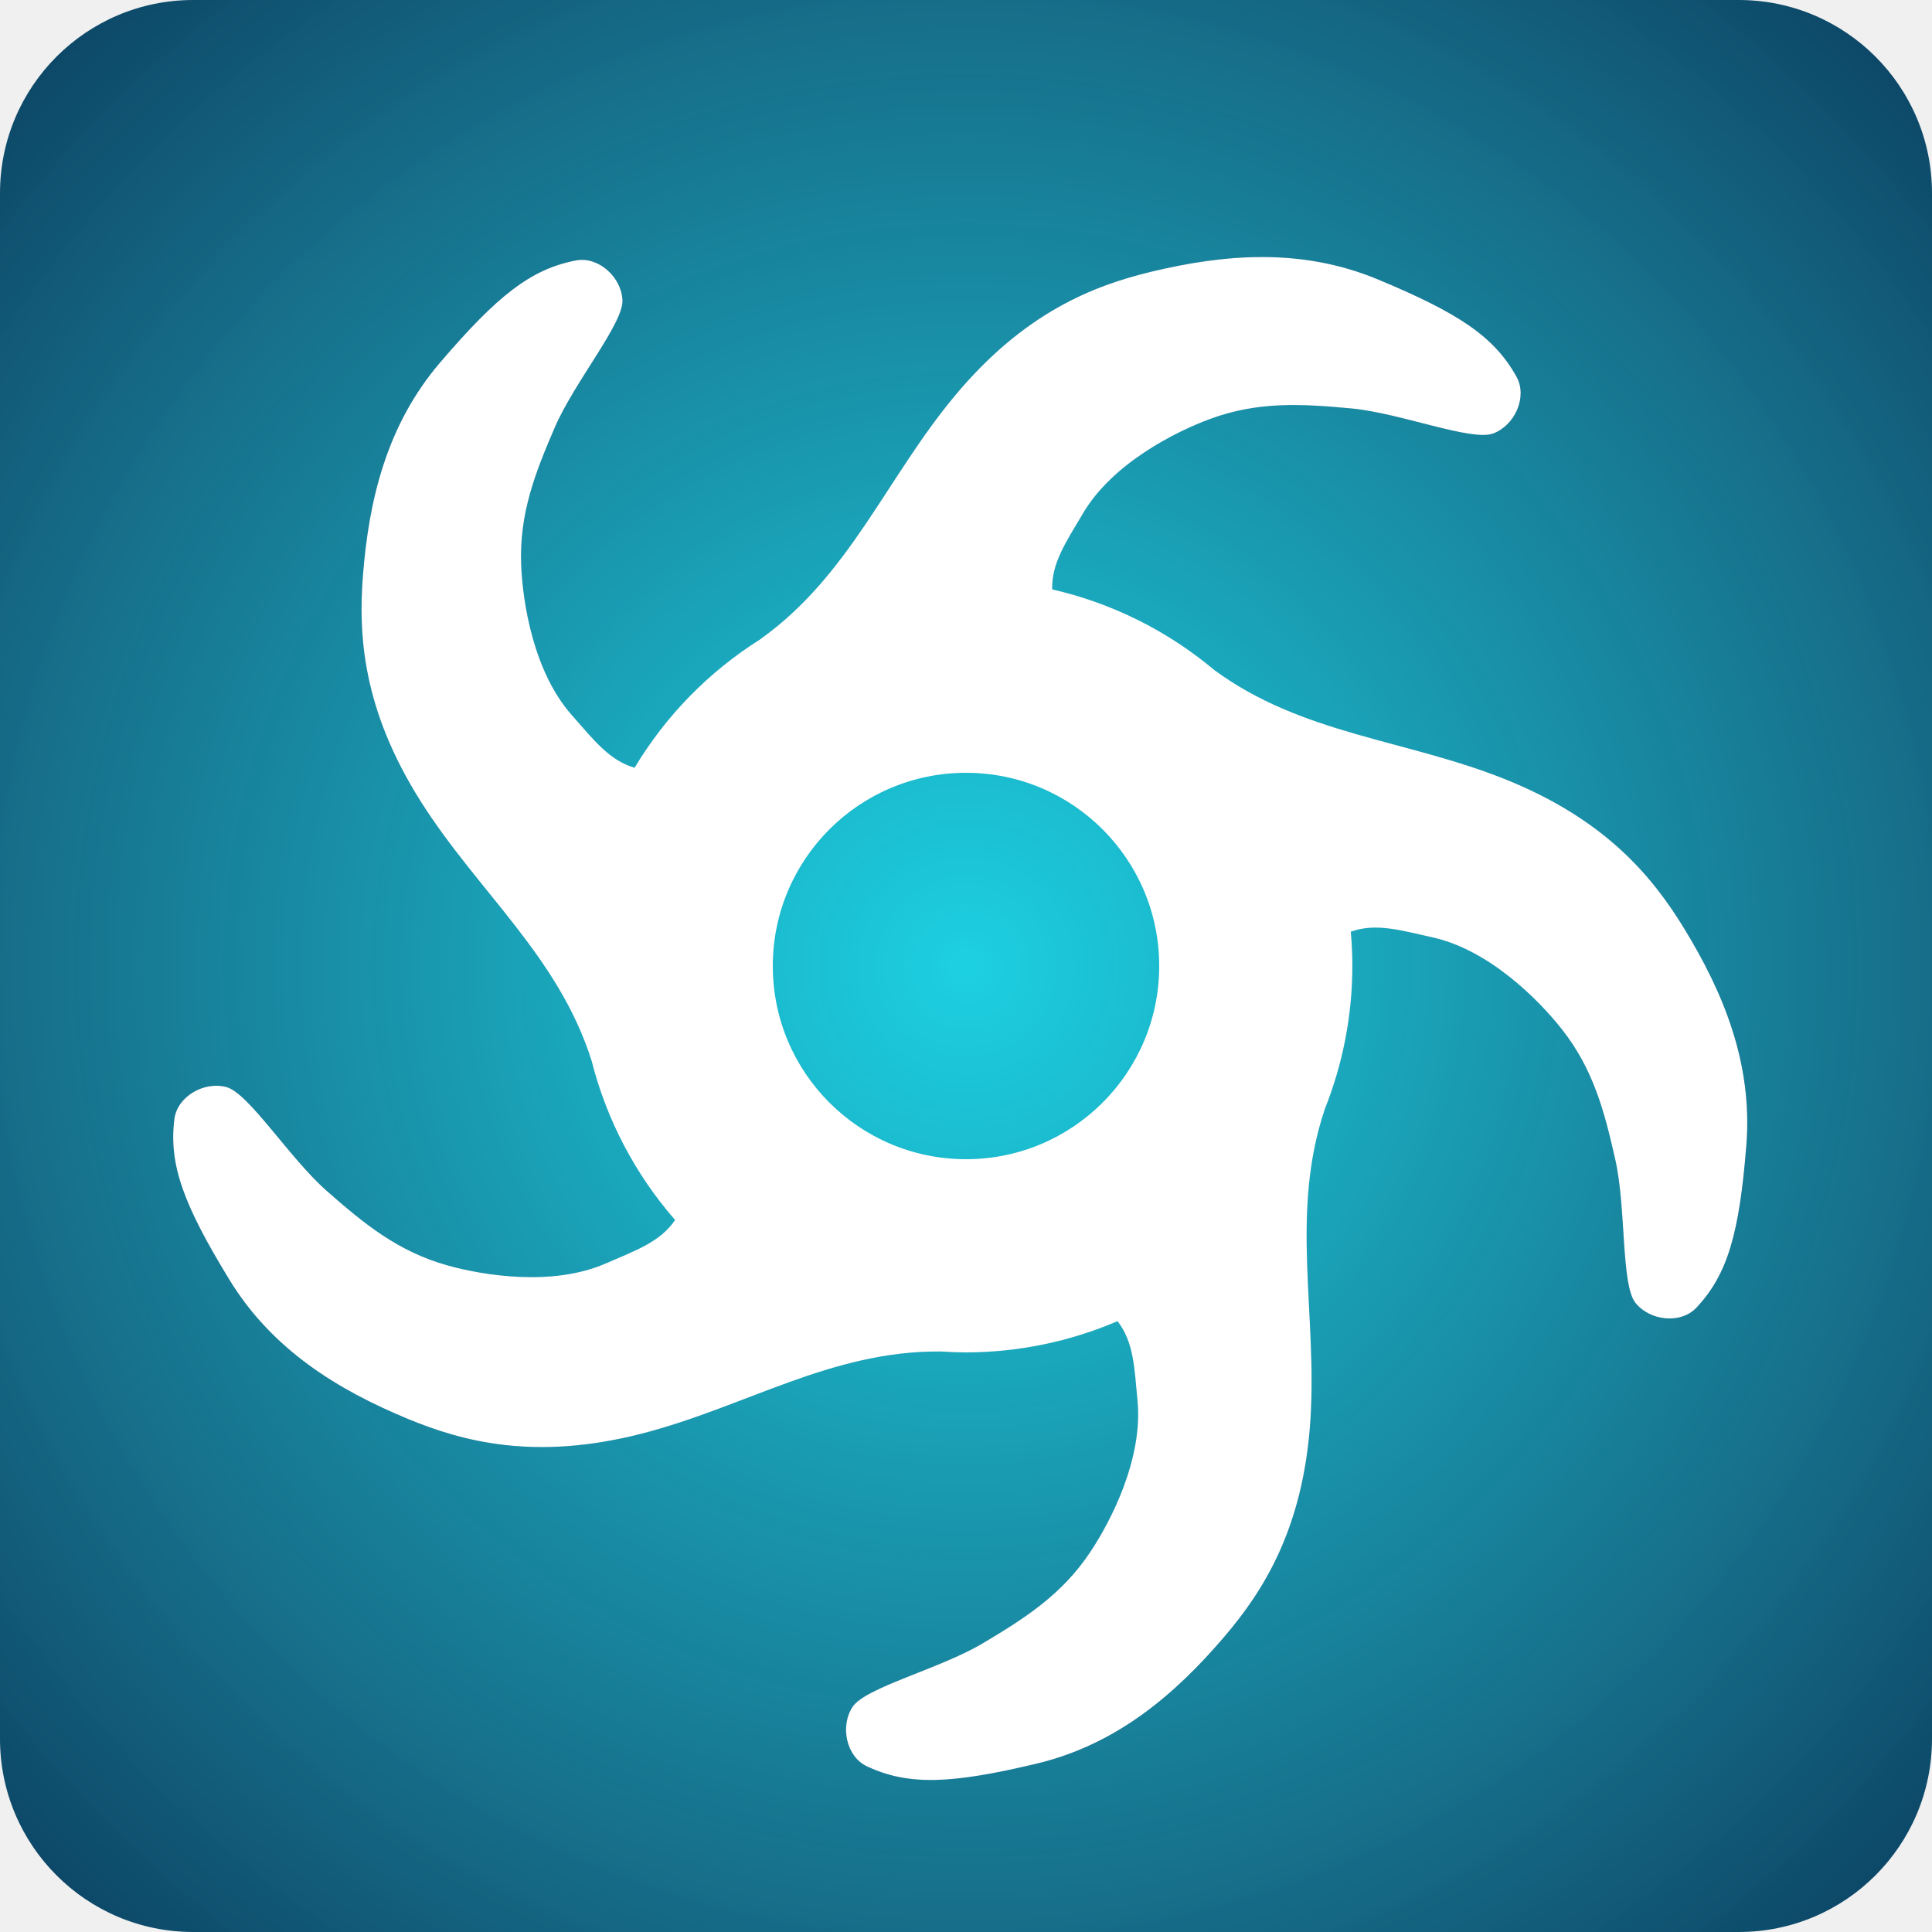
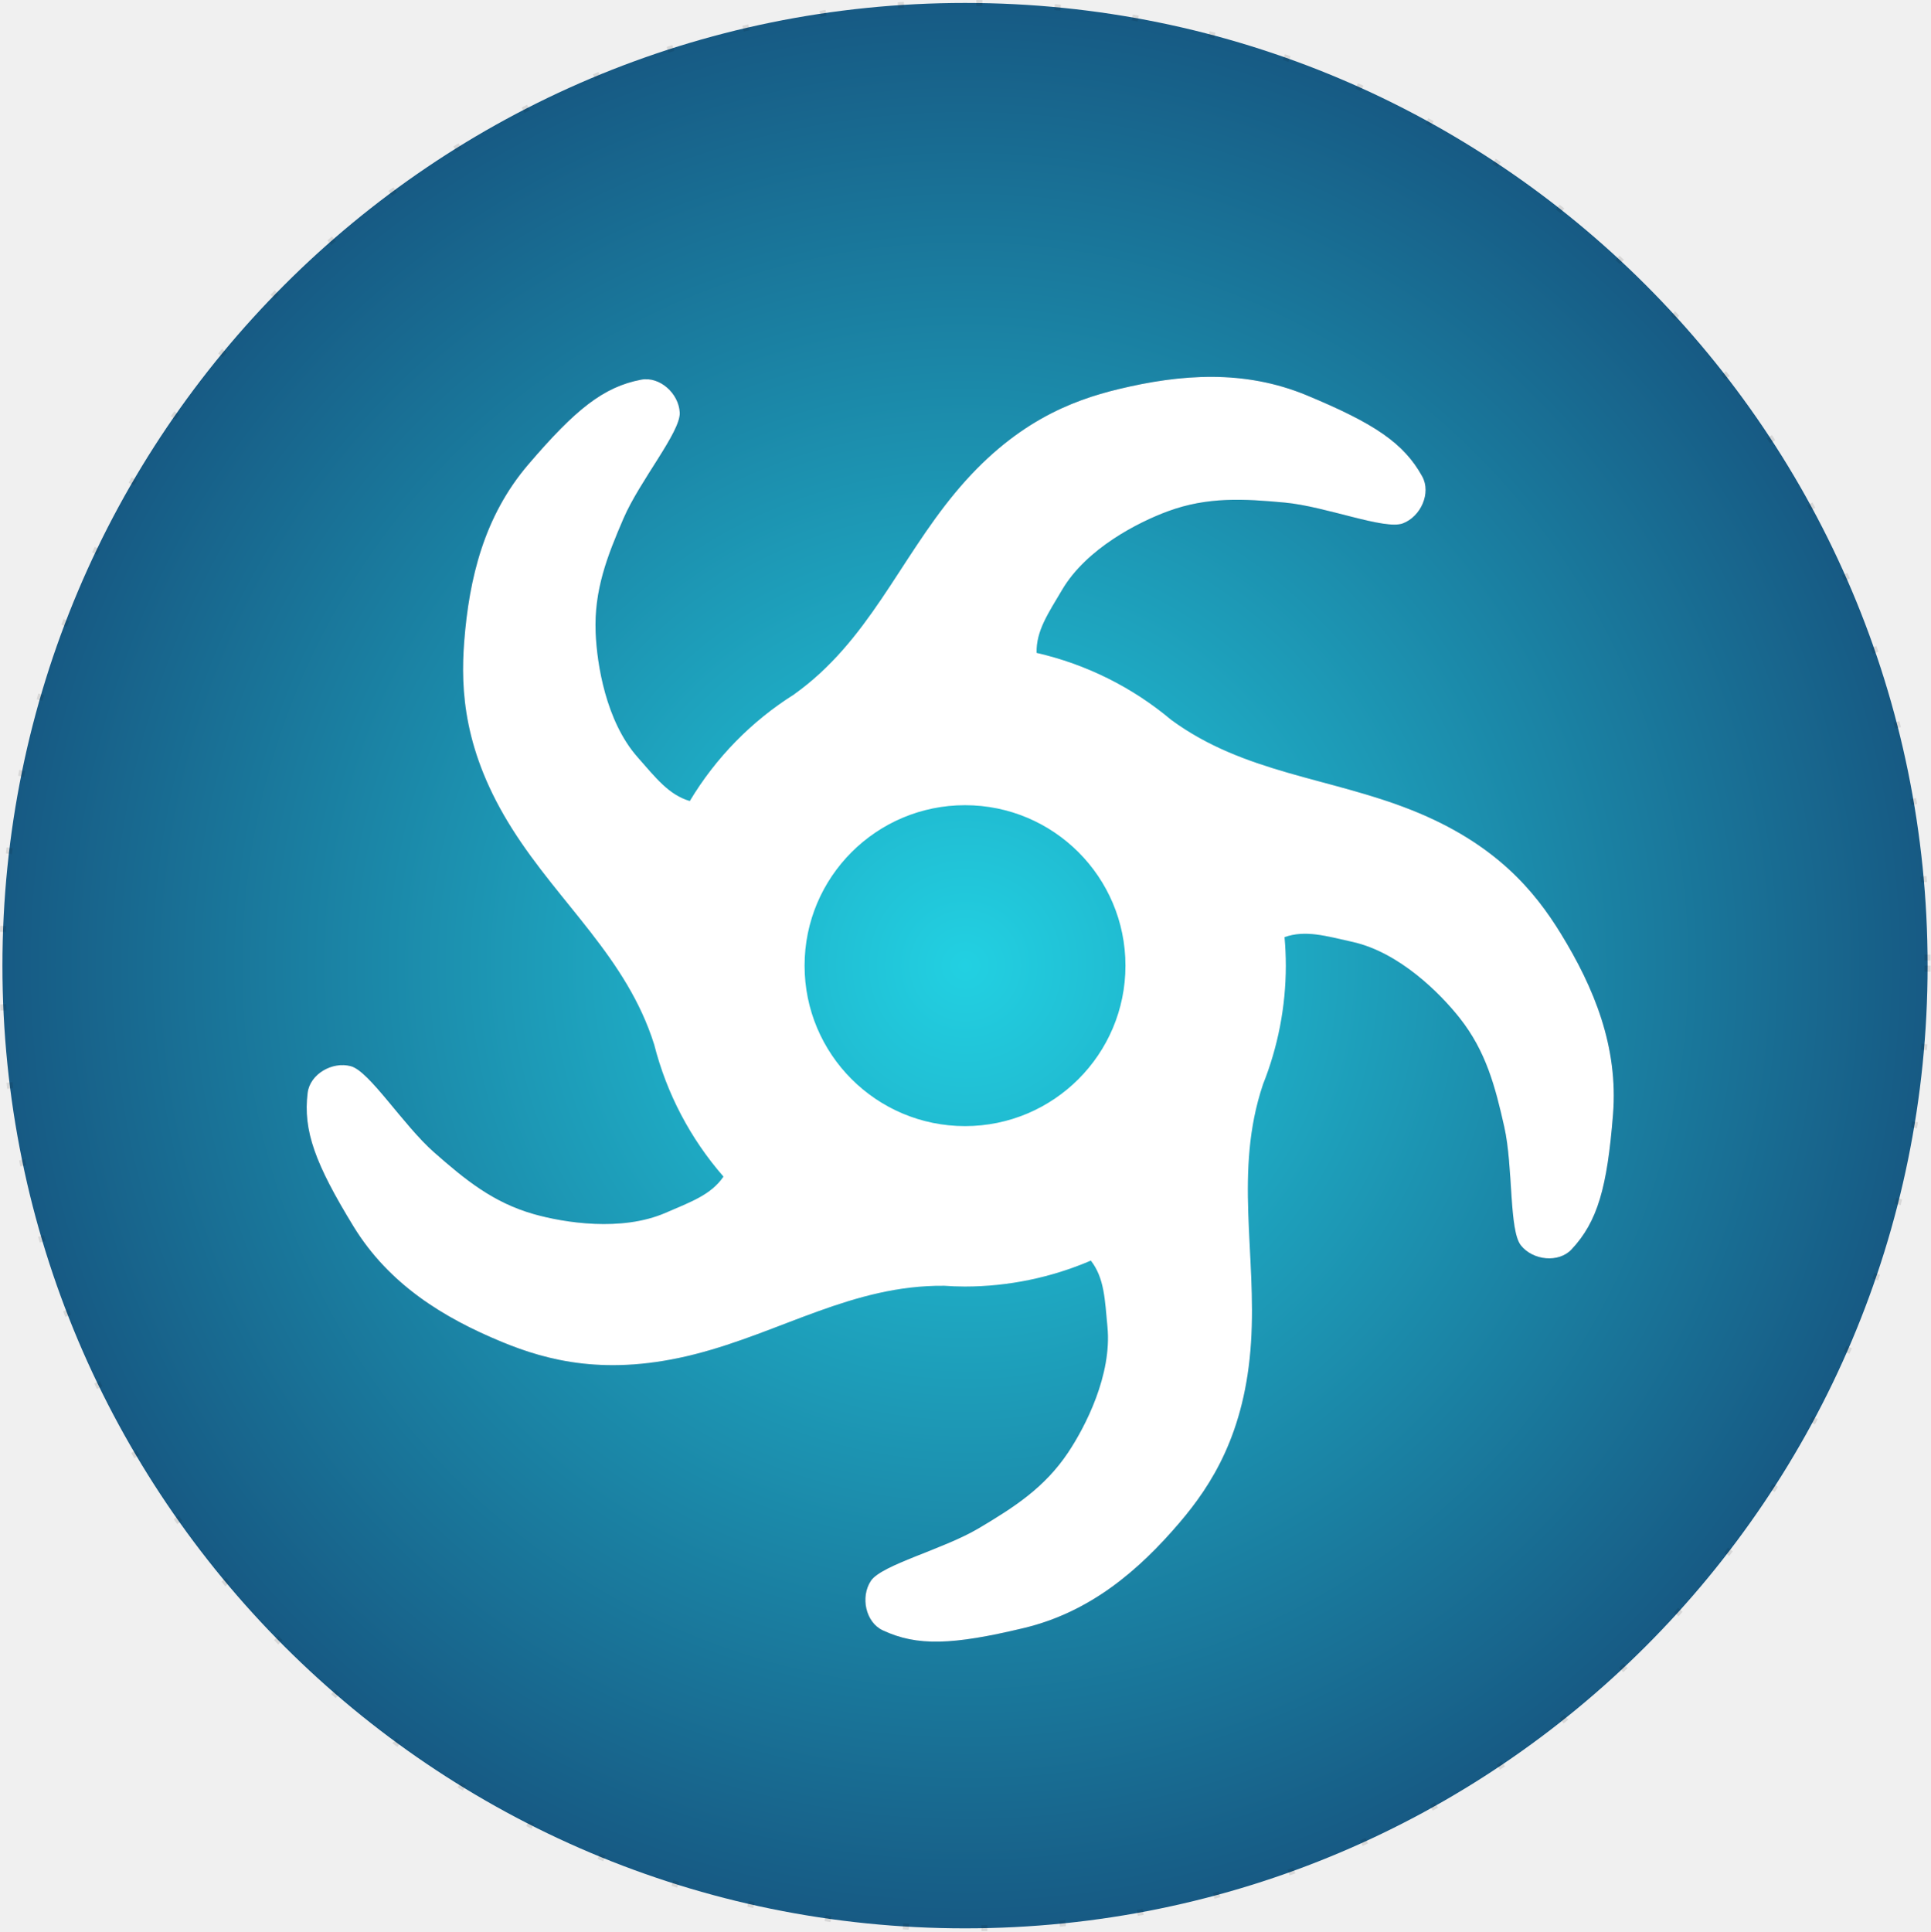
- <svg xmlns="http://www.w3.org/2000/svg" xmlns:xlink="http://www.w3.org/1999/xlink" width="132.292mm" height="132.292mm" viewBox="0 0 132.292 132.292" version="1.1" id="svg5">
+ <svg xmlns="http://www.w3.org/2000/svg" xmlns:xlink="http://www.w3.org/1999/xlink" width="159.199mm" height="159.23mm" viewBox="0 0 159.199 159.23" version="1.1" id="svg5">
  <defs id="defs2">
    <linearGradient id="linearGradient3578">
      <stop style="stop-color:#1cd0e1;stop-opacity:0.998" offset="0" id="stop3574" />
      <stop style="stop-color:#106b87;stop-opacity:0.973;" offset="0.694" id="stop9481" />
      <stop style="stop-color:#0b3f60;stop-opacity:1" offset="1" id="stop3576" />
    </linearGradient>
    <linearGradient id="linearGradient21616">
      <stop style="stop-color:#19aac3;stop-opacity:0.973" offset="0" id="stop21612" />
      <stop style="stop-color:#042a3d;stop-opacity:1" offset="1" id="stop21614" />
    </linearGradient>
    <linearGradient id="linearGradient15974">
      <stop style="stop-color:#1ccfe1;stop-opacity:0.973" offset="0" id="stop15970" />
      <stop style="stop-color:#105580;stop-opacity:0.973" offset="1" id="stop15972" />
    </linearGradient>
    <radialGradient xlink:href="#linearGradient15974" id="radialGradient4955-3" cx="400.19" cy="300.124" fx="400.19" fy="300.124" r="203.686" gradientTransform="matrix(1,0,0,0.9674996,-21.94948,-39.80829)" gradientUnits="userSpaceOnUse" />
    <radialGradient xlink:href="#linearGradient21616" id="radialGradient21620-0" cx="74.526" cy="232.868" fx="74.526" fy="232.868" r="315.188" gradientTransform="matrix(0.349956,0,3.737156e-8,0.5790388,159.147,383.5059)" gradientUnits="userSpaceOnUse" />
    <radialGradient xlink:href="#linearGradient21616" id="radialGradient965" cx="74.526" cy="232.868" fx="74.526" fy="232.868" r="315.188" gradientTransform="matrix(0.349956,0,3.737156e-8,0.5790388,89.98971,125.3826)" gradientUnits="userSpaceOnUse" />
    <radialGradient xlink:href="#linearGradient21616" id="radialGradient973" cx="74.526" cy="232.868" fx="74.526" fy="232.868" r="315.188" gradientTransform="matrix(0.349956,0,3.737156e-8,0.5790388,89.98971,125.3826)" gradientUnits="userSpaceOnUse" />
    <radialGradient xlink:href="#linearGradient3578" id="radialGradient22005" cx="100.026" cy="66.146" fx="100.026" fy="66.146" r="66.146" gradientUnits="userSpaceOnUse" gradientTransform="matrix(0.9999998,-1,1,0.9999999,-66.14584,100.0259)" />
+     <radialGradient xlink:href="#linearGradient15974" id="radialGradient16646" cx="66.17" cy="66.143" fx="66.17" fy="66.143" r="79.599" gradientTransform="matrix(1,0,0,1.000197,0,-0.01304131)" gradientUnits="userSpaceOnUse" />
  </defs>
-   <g id="layer5" style="display:inline" transform="translate(-33.88003,-1.6499074e-5)">
-     <path id="rect22302" style="fill:url(#radialGradient22005);stroke-width:4.651;stroke-dashoffset:1.8;stroke-opacity:0.129;paint-order:markers fill stroke;stop-color:#000000" d="M 47.109,1.6499074e-5 H 152.943 A 13.229,13.229 45 0 1 166.172,13.229 V 119.063 a 13.229,13.229 135 0 1 -13.229,13.229 H 47.109 A 13.229,13.229 45 0 1 33.88,119.063 V 13.229 A 13.229,13.229 135 0 1 47.109,1.6499074e-5 Z" />
+   <g id="layer1" style="display:none" transform="translate(13.42917,13.47205)">
+     <path id="rect22302" style="display:inline;fill:url(#radialGradient22005);stroke-width:4.651;stroke-dashoffset:1.8;stroke-opacity:0.129;paint-order:markers fill stroke;stop-color:#000000" d="M 47.109,1.6499074e-5 H 152.943 A 13.229,13.229 45 0 1 166.172,13.229 V 119.063 a 13.229,13.229 135 0 1 -13.229,13.229 H 47.109 A 13.229,13.229 45 0 1 33.88,119.063 V 13.229 A 13.229,13.229 135 0 1 47.109,1.6499074e-5 Z" transform="translate(-33.88003,-1.6499074e-5)" />
+   </g>
+   <g id="layer2" transform="translate(13.42917,13.47205)">
+     <circle style="display:inline;fill:url(#radialGradient16646);fill-opacity:1;stroke:#000000;stroke-width:0.497;stroke-miterlimit:10;stroke-dasharray:0.497, 5.969;stroke-opacity:0.1;paint-order:markers fill stroke;stop-color:#000000" id="path16638" cx="66.146" cy="66.146" r="79.375" />
+   </g>
+   <g id="layer5" style="display:inline" transform="translate(-20.45086,13.47203)">
    <path id="path1030-5" style="fill:url(#radialGradient4955-3);fill-opacity:1;stroke:none;stroke-width:0.858;stroke-dashoffset:1.8;paint-order:markers fill stroke;stop-color:#000000" d="m 455.117,66.523 c -9.81,-0.05 -19.565,1.495 -29.146,3.805 -14.879,3.586 -32.878,10.505 -50.959,32.283 -17.696,21.315 -27.14,46.376 -50.197,62.814 l 0.016,0.008 a 100.001,99.996 0 0 0 -32.553,33.26 c -6.589,-1.952 -10.584,-7.217 -16.268,-13.656 -9.915,-11.233 -12.689,-29.103 -13.076,-38.848 -0.525,-13.222 3.607,-23.769 8.689,-35.559 5.082,-11.79 17.806,-26.952 17.527,-32.961 -0.279,-6.009 -6.264,-11.389 -12.045,-10.277 -11.674,2.244 -20.345,9.114 -35.139,26.398 -13.807,16.131 -18.455,35.498 -19.984,55.15 -1.187,15.259 -0.17,34.516 14.955,58.441 14.803,23.417 35.719,40.144 44.229,67.152 l 0.004,-0.004 a 100.001,99.996 0 0 0 21.605,41.197 c -3.891,5.69 -10.145,7.861 -18.041,11.283 -13.747,5.959 -31.601,3.075 -40.988,0.432 -12.737,-3.586 -21.489,-10.775 -31.131,-19.252 -9.642,-8.477 -20.133,-25.264 -25.934,-26.855 -5.801,-1.591 -12.767,2.439 -13.496,8.281 -1.473,11.797 2.381,22.165 14.248,41.576 11.075,18.116 28.057,28.522 46.275,36.049 14.145,5.844 32.775,10.825 60.203,3.834 26.845,-6.843 49.217,-21.566 77.533,-21.312 l -0.008,-0.012 a 100.001,99.996 0 0 0 6.615,0.248 100.001,99.996 0 0 0 39.225,-8.086 c 4.229,5.464 4.359,12.09 5.176,20.672 1.419,14.916 -6.841,31.004 -12.256,39.115 -7.347,11.005 -16.888,17.107 -27.93,23.658 -11.041,6.551 -30.249,11.34 -33.555,16.365 -3.306,5.025 -1.625,12.894 3.705,15.393 10.764,5.046 21.817,4.586 43.945,-0.701 20.651,-4.935 35.796,-17.871 48.584,-32.871 9.93,-11.647 20.425,-27.826 22.252,-56.072 1.788,-27.646 -5.302,-53.47 3.689,-80.322 l -0.016,0.004 a 100.001,99.996 0 0 0 7.182,-37.15 100.001,99.996 0 0 0 -0.404,-8.893 c 6.481,-2.298 12.811,-0.383 21.197,1.486 14.624,3.26 27.371,16.088 33.412,23.744 8.197,10.388 11.053,21.348 13.871,33.873 2.818,12.525 1.438,32.272 5.195,36.969 3.758,4.697 11.761,5.532 15.785,1.234 8.126,-8.678 11.101,-19.333 12.91,-42.012 1.688,-21.166 -5.934,-39.565 -16.248,-56.363 -8.009,-13.043 -20.151,-28.024 -46.451,-38.49 -25.627,-10.198 -52.255,-11.474 -74.949,-28.111 a 100.001,99.996 0 0 0 -41.996,-20.904 c -0.172,-6.861 3.6,-12.284 7.963,-19.672 7.619,-12.901 23.756,-21.06 32.904,-24.439 12.412,-4.585 23.721,-3.915 36.504,-2.725 12.783,1.19 31.135,8.607 36.764,6.484 5.628,-2.122 8.894,-9.478 6.051,-14.633 C 514.82,87.143 505.608,81.02 484.598,72.291 474.794,68.218 464.927,66.573 455.117,66.523 Z M 378.051,200 a 50,50 0 0 1 50,50 50,50 0 0 1 -50,50 50,50 0 0 1 -50,-50 50,50 0 0 1 50,-50 z" transform="scale(0.2645833)" />
    <path id="path1030-5-5-6" style="fill:#ffffff;fill-opacity:1;stroke:none;stroke-width:0.227;stroke-dashoffset:1.8;paint-order:markers fill stroke;stop-color:#000000" d="m 139.453,229.268 c -2.596,-0.013 -5.177,0.396 -7.712,1.007 -3.937,0.949 -8.699,2.779 -13.483,8.542 -4.682,5.64 -7.181,12.27 -13.281,16.62 l 0.004,0.002 a 26.459,26.457 0 0 0 -8.613,8.8 c -1.743,-0.516 -2.8,-1.91 -4.304,-3.613 -2.623,-2.972 -3.357,-7.7 -3.46,-10.278 -0.139,-3.498 0.954,-6.289 2.299,-9.408 1.345,-3.119 4.711,-7.131 4.637,-8.721 -0.074,-1.59 -1.657,-3.013 -3.187,-2.719 -3.089,0.594 -5.383,2.411 -9.297,6.985 -3.653,4.268 -4.883,9.392 -5.288,14.592 -0.314,4.037 -0.045,9.132 3.957,15.463 3.917,6.196 9.451,10.621 11.702,17.767 l 0.001,-10e-4 a 26.459,26.457 0 0 0 5.716,10.9 c -1.029,1.505 -2.684,2.08 -4.773,2.985 -3.637,1.577 -8.361,0.814 -10.845,0.114 -3.37,-0.949 -5.686,-2.851 -8.237,-5.094 -2.551,-2.243 -5.327,-6.684 -6.862,-7.106 -1.535,-0.421 -3.378,0.645 -3.571,2.191 -0.39,3.121 0.63,5.864 3.77,11 2.93,4.793 7.423,7.546 12.244,9.538 3.743,1.546 8.672,2.864 15.929,1.014 7.103,-1.81 13.022,-5.706 20.514,-5.639 l -0.002,-0.003 a 26.459,26.457 0 0 0 1.75,0.066 26.459,26.457 0 0 0 10.378,-2.139 c 1.119,1.446 1.153,3.199 1.369,5.469 0.375,3.946 -1.81,8.203 -3.243,10.349 -1.944,2.912 -4.468,4.526 -7.39,6.26 -2.921,1.733 -8.003,3 -8.878,4.33 -0.875,1.33 -0.43,3.411 0.98,4.073 2.848,1.335 5.772,1.213 11.627,-0.186 5.464,-1.306 9.471,-4.728 12.855,-8.697 2.627,-3.082 5.404,-7.362 5.887,-14.836 0.473,-7.315 -1.403,-14.147 0.976,-21.252 l -0.004,0.001 a 26.459,26.457 0 0 0 1.9,-9.829 26.459,26.457 0 0 0 -0.107,-2.353 c 1.715,-0.608 3.39,-0.101 5.608,0.393 3.869,0.862 7.242,4.257 8.84,6.282 2.169,2.748 2.924,5.648 3.67,8.962 0.746,3.314 0.38,8.539 1.375,9.781 0.994,1.243 3.112,1.464 4.176,0.327 2.15,-2.296 2.937,-5.115 3.416,-11.116 0.447,-5.6 -1.57,-10.468 -4.299,-14.913 -2.119,-3.451 -5.332,-7.415 -12.29,-10.184 -6.78,-2.698 -13.826,-3.036 -19.83,-7.438 a 26.459,26.457 0 0 0 -11.111,-5.531 c -0.045,-1.815 0.952,-3.25 2.107,-5.205 2.016,-3.413 6.285,-5.572 8.706,-6.466 3.284,-1.213 6.276,-1.036 9.658,-0.721 3.382,0.315 8.238,2.277 9.727,1.716 1.489,-0.562 2.353,-2.508 1.601,-3.872 -1.519,-2.754 -3.957,-4.374 -9.516,-6.684 -2.594,-1.078 -5.204,-1.513 -7.8,-1.526 z m -20.39,35.316 a 13.229,13.229 0 0 1 13.229,13.229 13.229,13.229 0 0 1 -13.229,13.229 13.229,13.229 0 0 1 -13.229,-13.229 13.229,13.229 0 0 1 13.229,-13.229 z" transform="translate(-19.03664,-211.6667)" />
  </g>
</svg>
